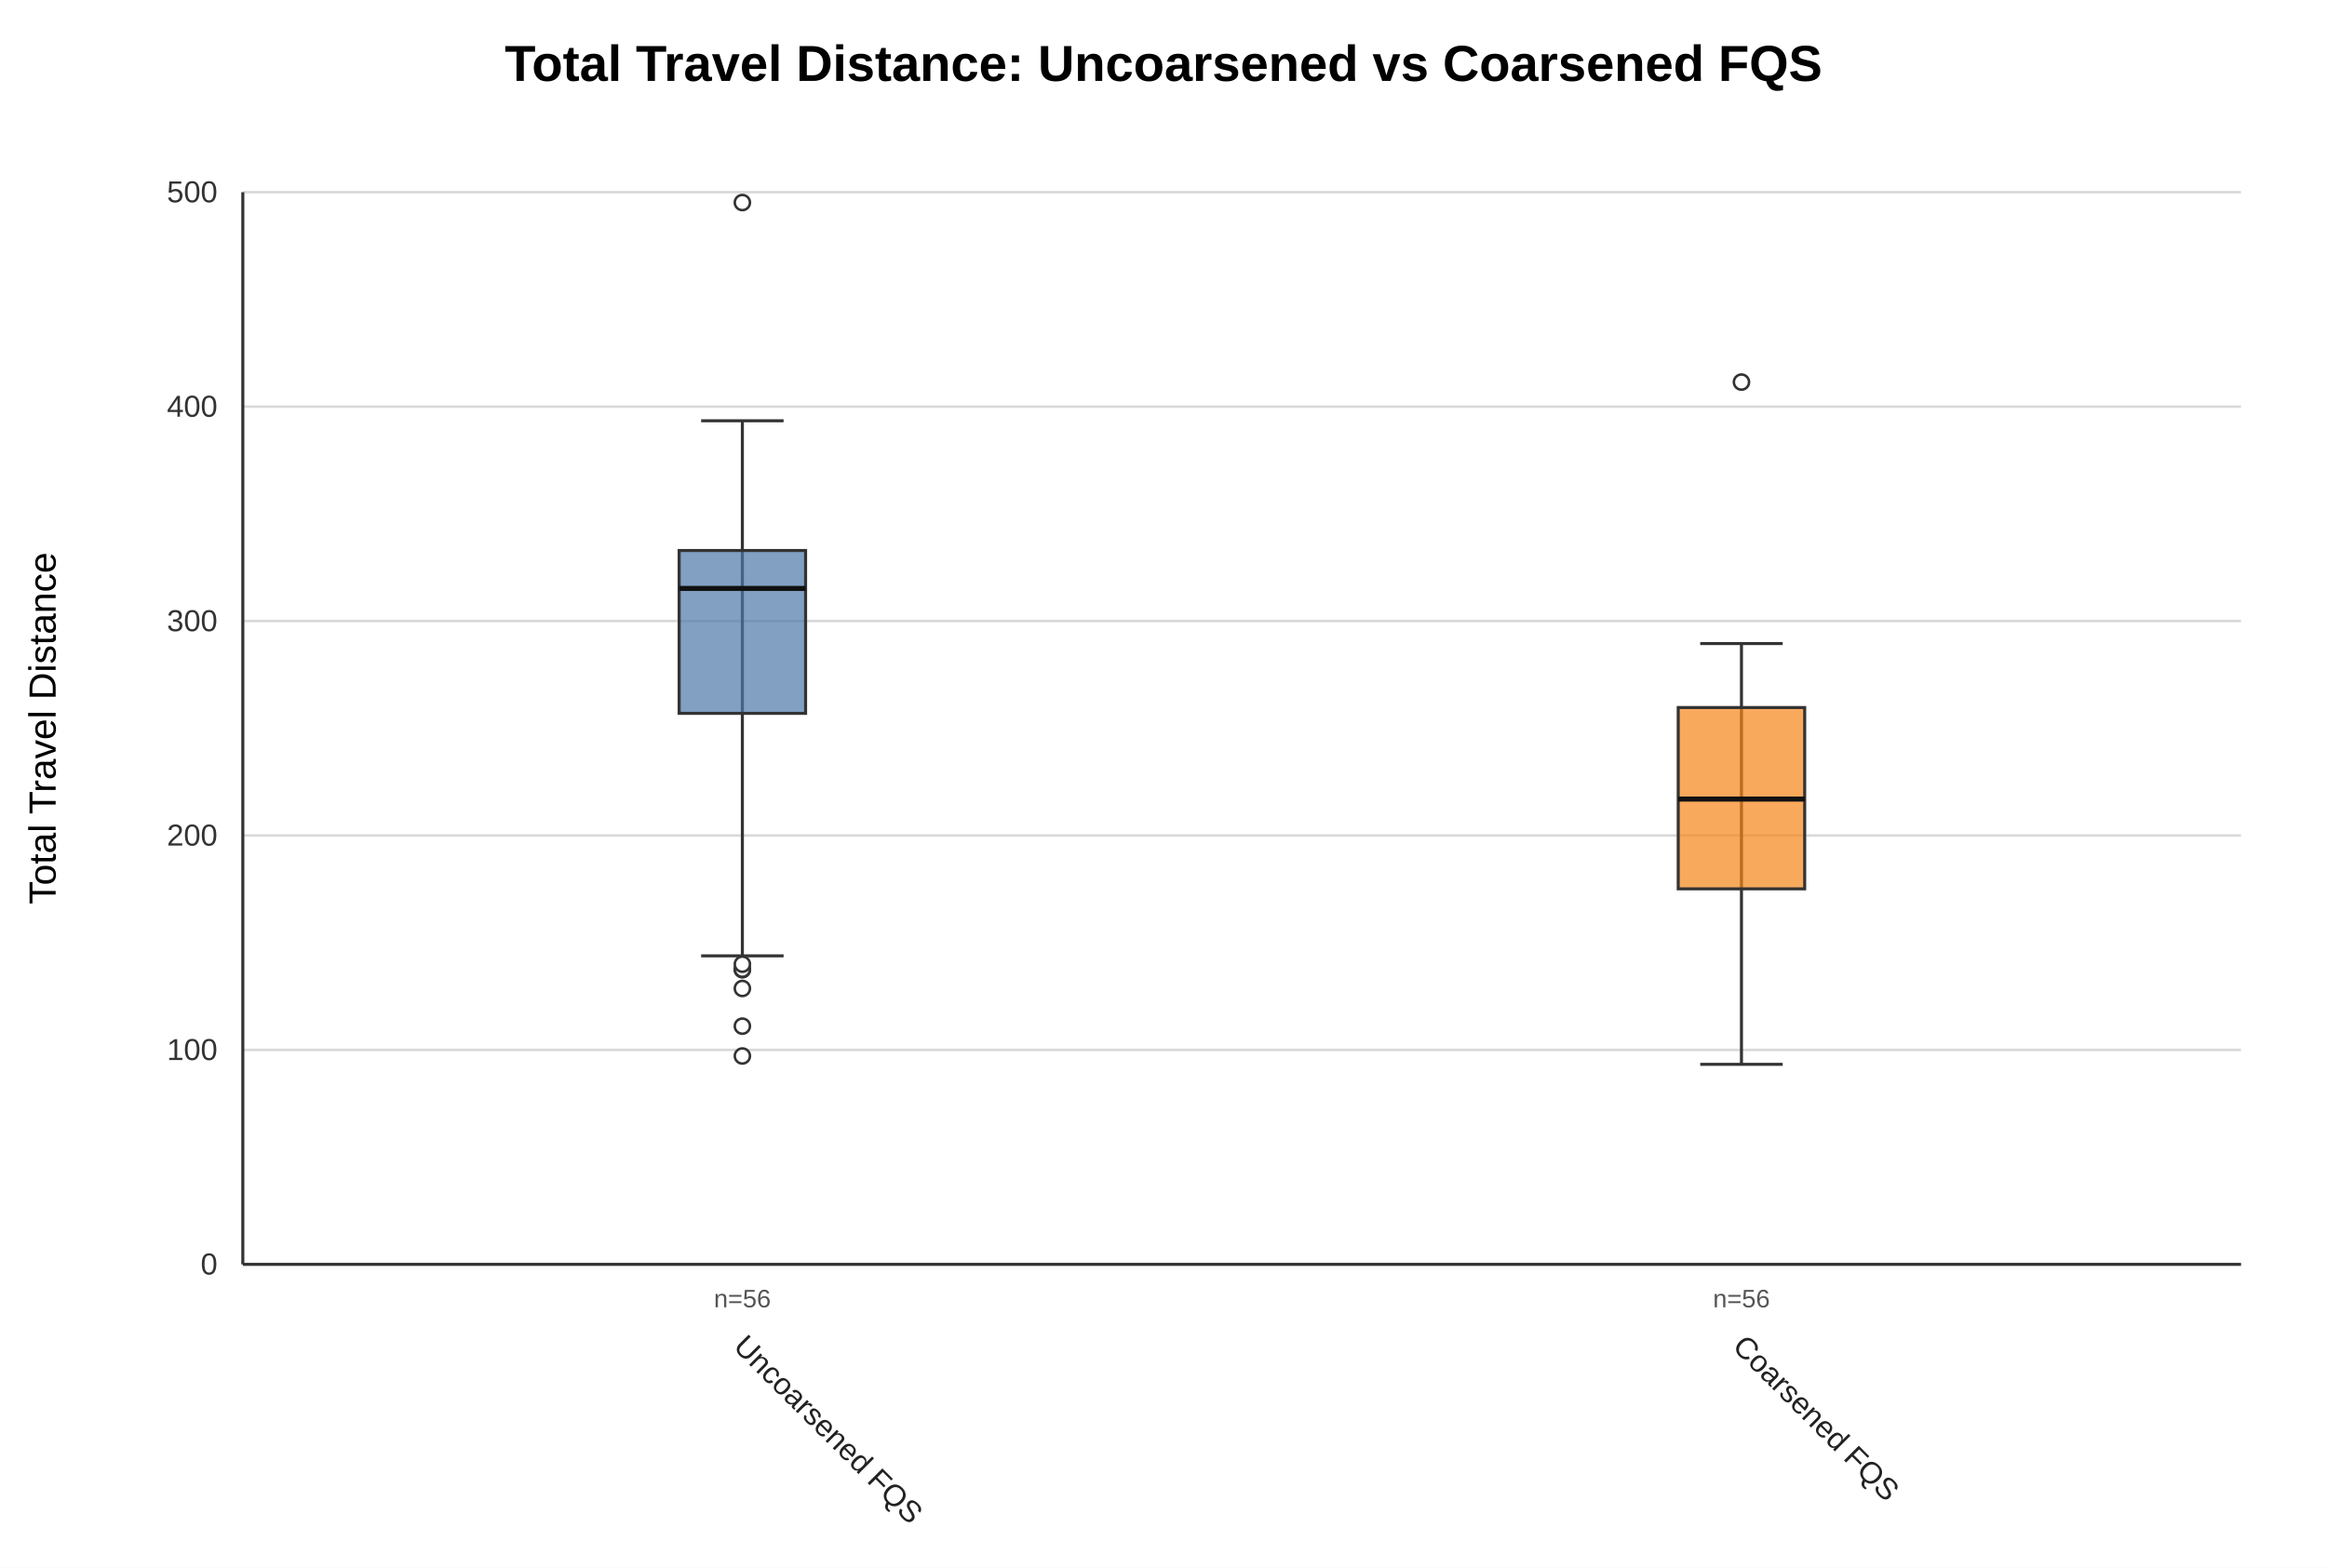
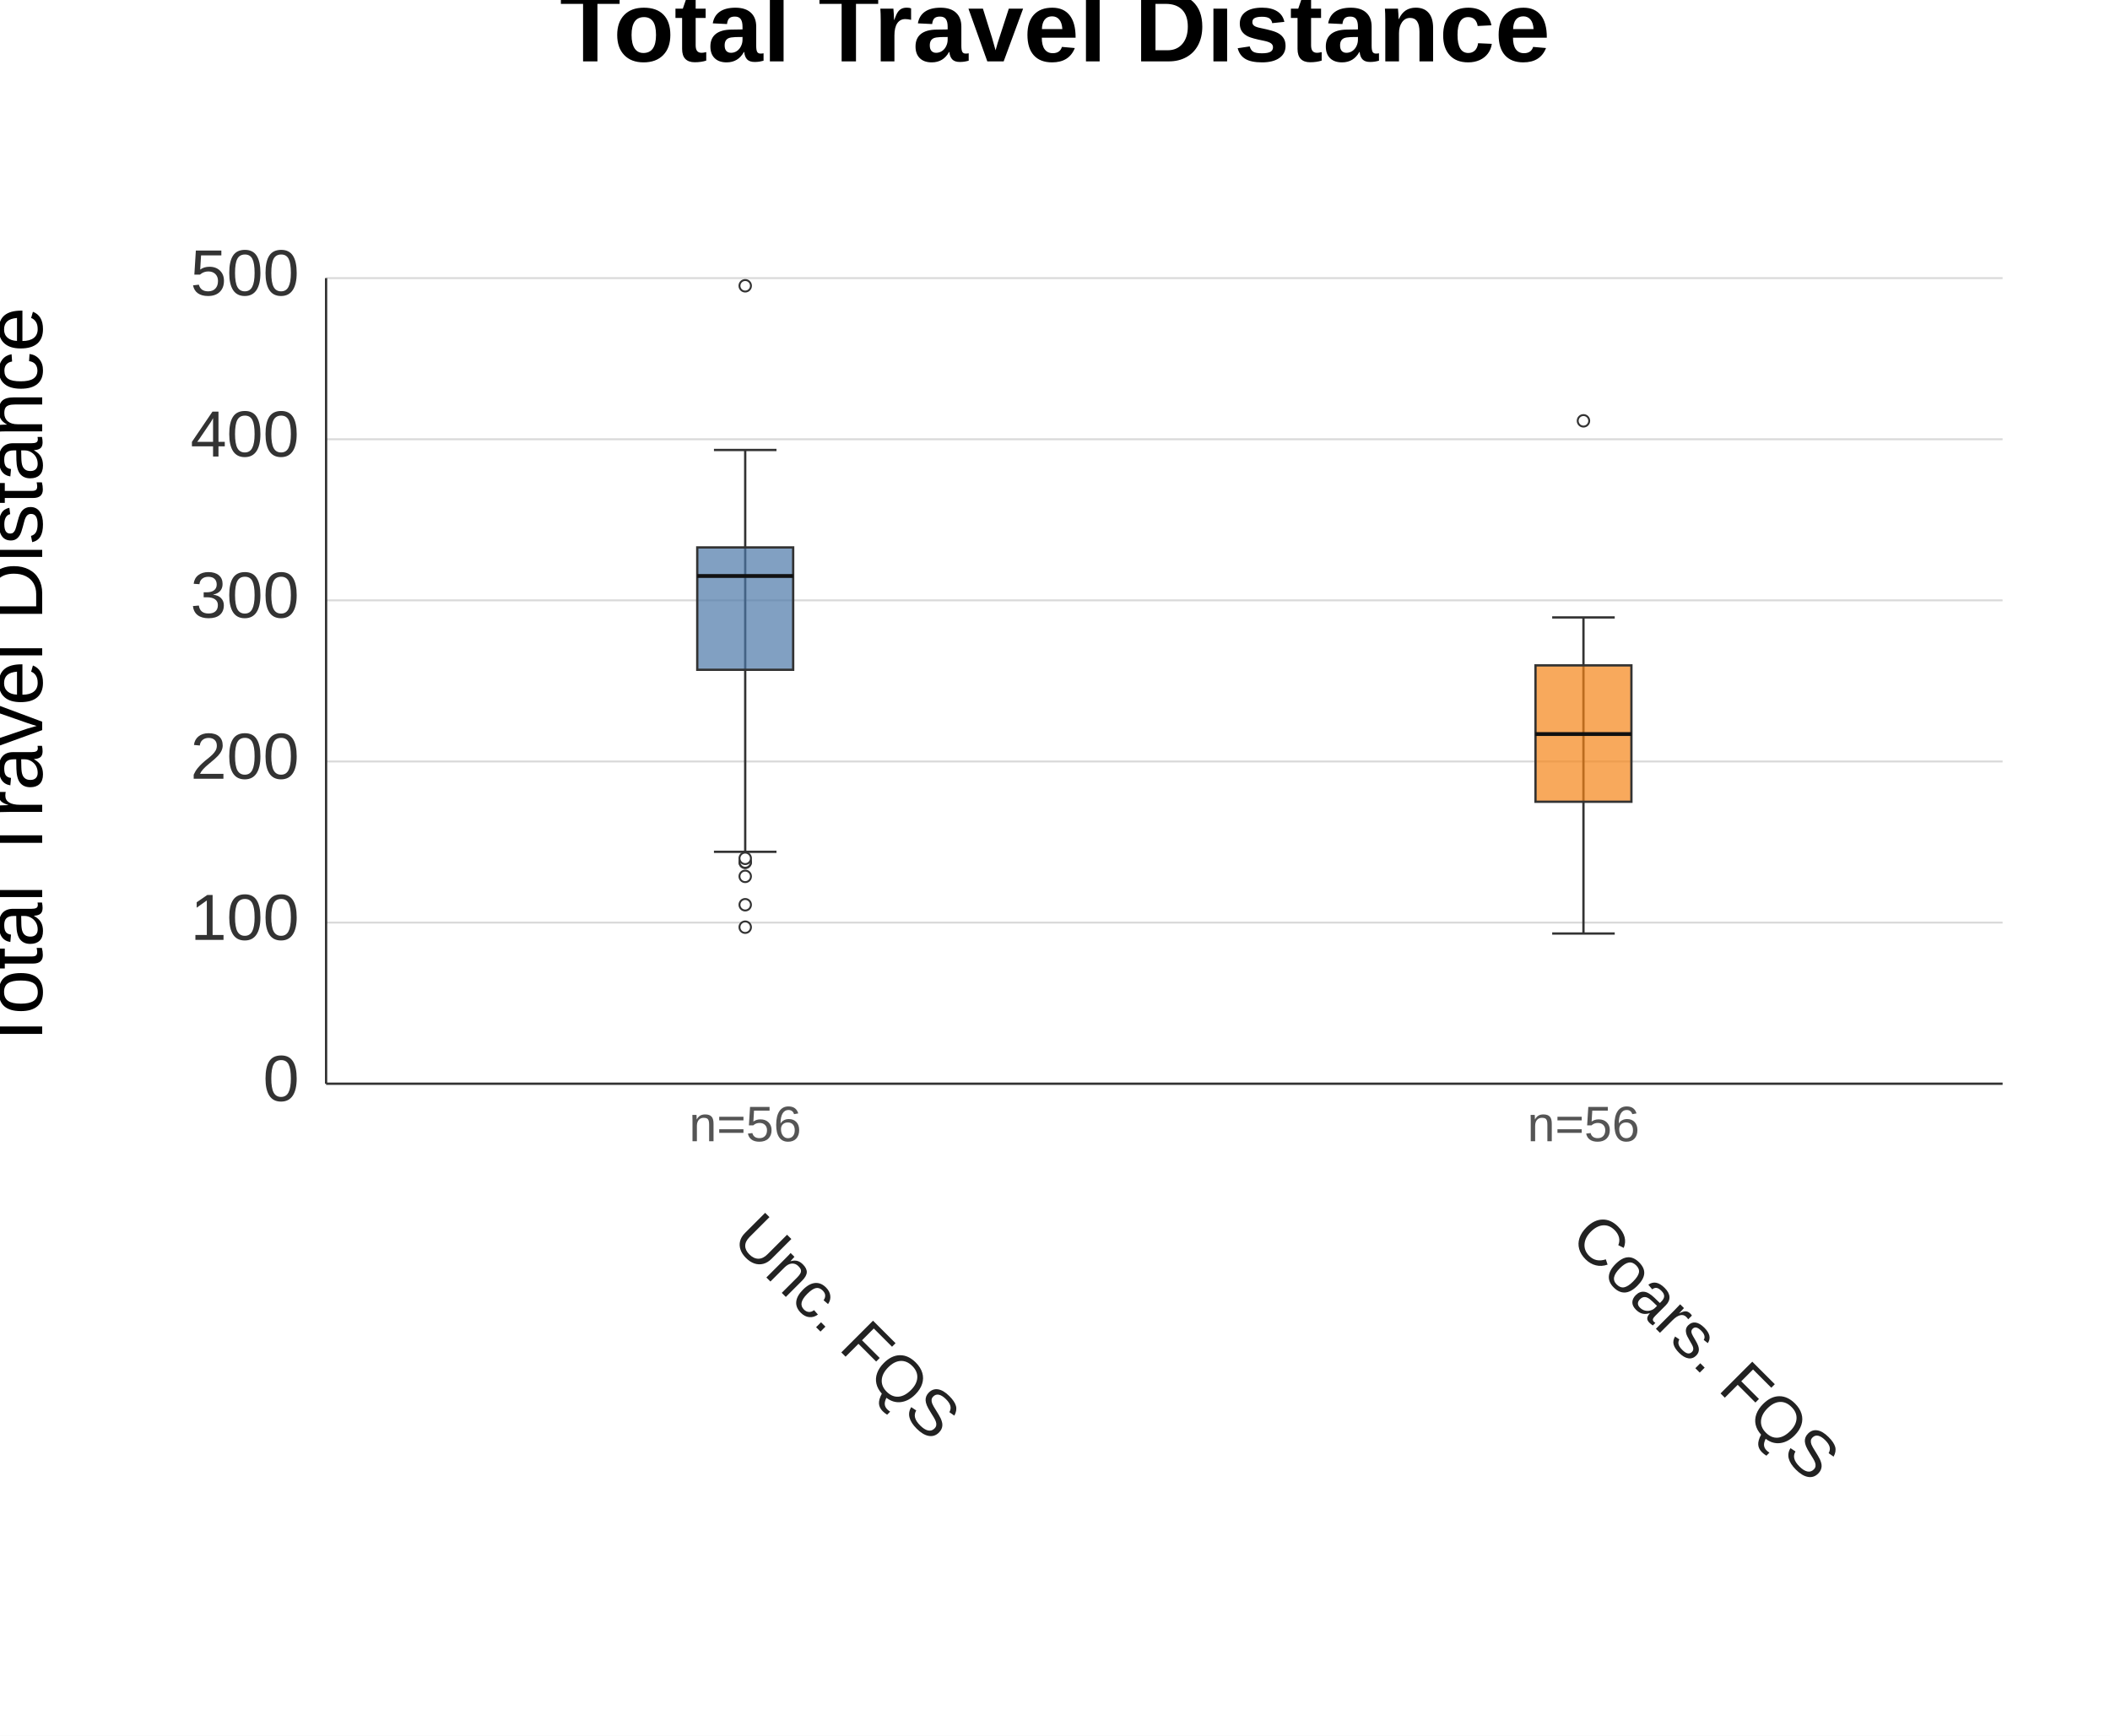
- <svg xmlns="http://www.w3.org/2000/svg" width="920" height="620" viewBox="0 0 920 620">
-   <rect x="0" y="0" width="920" height="620" fill="#ffffff" />
-   <text x="460.0" y="32" text-anchor="middle" font-family="Arial, sans-serif" font-size="20" font-weight="700">Total Travel Distance: Uncoarsened vs Coarsened FQS</text>
-   <text transform="translate(22 288.0) rotate(-90)" text-anchor="middle" font-family="Arial, sans-serif" font-size="15">Total Travel Distance</text>
-   <line x1="96" y1="500.0" x2="886" y2="500.0" stroke="#d9d9d9" stroke-width="1" />
-   <text x="86" y="504.0" text-anchor="end" font-family="Arial, sans-serif" font-size="12" fill="#333333">0</text>
-   <line x1="96" y1="415.2" x2="886" y2="415.2" stroke="#d9d9d9" stroke-width="1" />
-   <text x="86" y="419.2" text-anchor="end" font-family="Arial, sans-serif" font-size="12" fill="#333333">100</text>
-   <line x1="96" y1="330.4" x2="886" y2="330.4" stroke="#d9d9d9" stroke-width="1" />
-   <text x="86" y="334.4" text-anchor="end" font-family="Arial, sans-serif" font-size="12" fill="#333333">200</text>
-   <line x1="96" y1="245.6" x2="886" y2="245.6" stroke="#d9d9d9" stroke-width="1" />
-   <text x="86" y="249.6" text-anchor="end" font-family="Arial, sans-serif" font-size="12" fill="#333333">300</text>
-   <line x1="96" y1="160.8" x2="886" y2="160.8" stroke="#d9d9d9" stroke-width="1" />
-   <text x="86" y="164.8" text-anchor="end" font-family="Arial, sans-serif" font-size="12" fill="#333333">400</text>
-   <line x1="96" y1="76.0" x2="886" y2="76.0" stroke="#d9d9d9" stroke-width="1" />
-   <text x="86" y="80.0" text-anchor="end" font-family="Arial, sans-serif" font-size="12" fill="#333333">500</text>
-   <line x1="96" y1="76" x2="96" y2="500" stroke="#333333" stroke-width="1.2" />
-   <line x1="96" y1="500" x2="886" y2="500" stroke="#333333" stroke-width="1.2" />
-   <line x1="293.5" y1="166.4" x2="293.5" y2="378.0" stroke="#333333" stroke-width="1.2" />
-   <line x1="277.2" y1="166.4" x2="309.8" y2="166.4" stroke="#333333" stroke-width="1.2" />
-   <line x1="277.2" y1="378.0" x2="309.8" y2="378.0" stroke="#333333" stroke-width="1.2" />
-   <rect x="268.5" y="217.7" width="50.0" height="64.4" fill="#4C78A8" fill-opacity="0.70" stroke="#333333" stroke-width="1.2" />
-   <line x1="268.5" y1="232.7" x2="318.5" y2="232.7" stroke="#111111" stroke-width="2" />
-   <circle cx="293.5" cy="417.6" r="3" fill="#ffffff" stroke="#333333" stroke-width="1" />
-   <circle cx="293.5" cy="405.8" r="3" fill="#ffffff" stroke="#333333" stroke-width="1" />
-   <circle cx="293.5" cy="390.9" r="3" fill="#ffffff" stroke="#333333" stroke-width="1" />
-   <circle cx="293.5" cy="383.5" r="3" fill="#ffffff" stroke="#333333" stroke-width="1" />
-   <circle cx="293.5" cy="383.3" r="3" fill="#ffffff" stroke="#333333" stroke-width="1" />
-   <circle cx="293.5" cy="381.3" r="3" fill="#ffffff" stroke="#333333" stroke-width="1" />
-   <circle cx="293.5" cy="80.1" r="3" fill="#ffffff" stroke="#333333" stroke-width="1" />
-   <text x="293.5" y="517" text-anchor="middle" font-family="Arial, sans-serif" font-size="10" fill="#555555">n=56</text>
-   <text transform="translate(289.5 533) rotate(45)" text-anchor="start" font-family="Arial, sans-serif" font-size="12" fill="#222222">Uncoarsened FQS</text>
-   <line x1="688.5" y1="254.5" x2="688.5" y2="420.9" stroke="#333333" stroke-width="1.2" />
-   <line x1="672.2" y1="254.5" x2="704.8" y2="254.5" stroke="#333333" stroke-width="1.2" />
-   <line x1="672.2" y1="420.9" x2="704.8" y2="420.9" stroke="#333333" stroke-width="1.2" />
-   <rect x="663.5" y="279.8" width="50.0" height="71.7" fill="#F58518" fill-opacity="0.70" stroke="#333333" stroke-width="1.2" />
-   <line x1="663.5" y1="316.0" x2="713.5" y2="316.0" stroke="#111111" stroke-width="2" />
-   <circle cx="688.5" cy="151.1" r="3" fill="#ffffff" stroke="#333333" stroke-width="1" />
-   <text x="688.5" y="517" text-anchor="middle" font-family="Arial, sans-serif" font-size="10" fill="#555555">n=56</text>
-   <text transform="translate(684.5 533) rotate(45)" text-anchor="start" font-family="Arial, sans-serif" font-size="12" fill="#222222">Coarsened FQS</text>
+ <svg xmlns="http://www.w3.org/2000/svg" width="1100" height="905" viewBox="0 0 1100 905">
+   <rect x="0" y="0" width="1100" height="905" fill="#ffffff" />
+   <text x="550.0" y="32" text-anchor="middle" font-family="Arial, sans-serif" font-size="52" font-weight="700">Total Travel Distance</text>
+   <text transform="translate(22 355.0) rotate(-90)" text-anchor="middle" font-family="Arial, sans-serif" font-size="42">Total Travel Distance</text>
+   <line x1="170" y1="565.0" x2="1044" y2="565.0" stroke="#d9d9d9" stroke-width="1" />
+   <text x="156" y="574.0" text-anchor="end" font-family="Arial, sans-serif" font-size="34" fill="#333333">0</text>
+   <line x1="170" y1="481.0" x2="1044" y2="481.0" stroke="#d9d9d9" stroke-width="1" />
+   <text x="156" y="490.0" text-anchor="end" font-family="Arial, sans-serif" font-size="34" fill="#333333">100</text>
+   <line x1="170" y1="397.0" x2="1044" y2="397.0" stroke="#d9d9d9" stroke-width="1" />
+   <text x="156" y="406.0" text-anchor="end" font-family="Arial, sans-serif" font-size="34" fill="#333333">200</text>
+   <line x1="170" y1="313.0" x2="1044" y2="313.0" stroke="#d9d9d9" stroke-width="1" />
+   <text x="156" y="322.0" text-anchor="end" font-family="Arial, sans-serif" font-size="34" fill="#333333">300</text>
+   <line x1="170" y1="229.0" x2="1044" y2="229.0" stroke="#d9d9d9" stroke-width="1" />
+   <text x="156" y="238.0" text-anchor="end" font-family="Arial, sans-serif" font-size="34" fill="#333333">400</text>
+   <line x1="170" y1="145.0" x2="1044" y2="145.0" stroke="#d9d9d9" stroke-width="1" />
+   <text x="156" y="154.0" text-anchor="end" font-family="Arial, sans-serif" font-size="34" fill="#333333">500</text>
+   <line x1="170" y1="145" x2="170" y2="565" stroke="#333333" stroke-width="1.2" />
+   <line x1="170" y1="565" x2="1044" y2="565" stroke="#333333" stroke-width="1.2" />
+   <line x1="388.5" y1="234.6" x2="388.5" y2="444.1" stroke="#333333" stroke-width="1.2" />
+   <line x1="372.2" y1="234.6" x2="404.8" y2="234.6" stroke="#333333" stroke-width="1.2" />
+   <line x1="372.2" y1="444.1" x2="404.8" y2="444.1" stroke="#333333" stroke-width="1.2" />
+   <rect x="363.5" y="285.4" width="50.0" height="63.8" fill="#4C78A8" fill-opacity="0.70" stroke="#333333" stroke-width="1.2" />
+   <line x1="363.5" y1="300.3" x2="413.5" y2="300.3" stroke="#111111" stroke-width="2" />
+   <circle cx="388.5" cy="483.4" r="3" fill="#ffffff" stroke="#333333" stroke-width="1" />
+   <circle cx="388.5" cy="471.7" r="3" fill="#ffffff" stroke="#333333" stroke-width="1" />
+   <circle cx="388.5" cy="456.9" r="3" fill="#ffffff" stroke="#333333" stroke-width="1" />
+   <circle cx="388.5" cy="449.6" r="3" fill="#ffffff" stroke="#333333" stroke-width="1" />
+   <circle cx="388.5" cy="449.4" r="3" fill="#ffffff" stroke="#333333" stroke-width="1" />
+   <circle cx="388.5" cy="447.5" r="3" fill="#ffffff" stroke="#333333" stroke-width="1" />
+   <circle cx="388.5" cy="149.0" r="3" fill="#ffffff" stroke="#333333" stroke-width="1" />
+   <text x="388.5" y="595" text-anchor="middle" font-family="Arial, sans-serif" font-size="26" fill="#555555">n=56</text>
+   <text transform="translate(380.5 647) rotate(45)" text-anchor="start" font-family="Arial, sans-serif" font-size="34" fill="#222222">Unc. FQS</text>
+   <line x1="825.5" y1="321.9" x2="825.5" y2="486.7" stroke="#333333" stroke-width="1.2" />
+   <line x1="809.2" y1="321.9" x2="841.8" y2="321.9" stroke="#333333" stroke-width="1.2" />
+   <line x1="809.2" y1="486.7" x2="841.8" y2="486.7" stroke="#333333" stroke-width="1.2" />
+   <rect x="800.5" y="346.9" width="50.0" height="71.1" fill="#F58518" fill-opacity="0.70" stroke="#333333" stroke-width="1.2" />
+   <line x1="800.5" y1="382.7" x2="850.5" y2="382.7" stroke="#111111" stroke-width="2" />
+   <circle cx="825.5" cy="219.4" r="3" fill="#ffffff" stroke="#333333" stroke-width="1" />
+   <text x="825.5" y="595" text-anchor="middle" font-family="Arial, sans-serif" font-size="26" fill="#555555">n=56</text>
+   <text transform="translate(817.5 647) rotate(45)" text-anchor="start" font-family="Arial, sans-serif" font-size="34" fill="#222222">Coars. FQS</text>
</svg>
